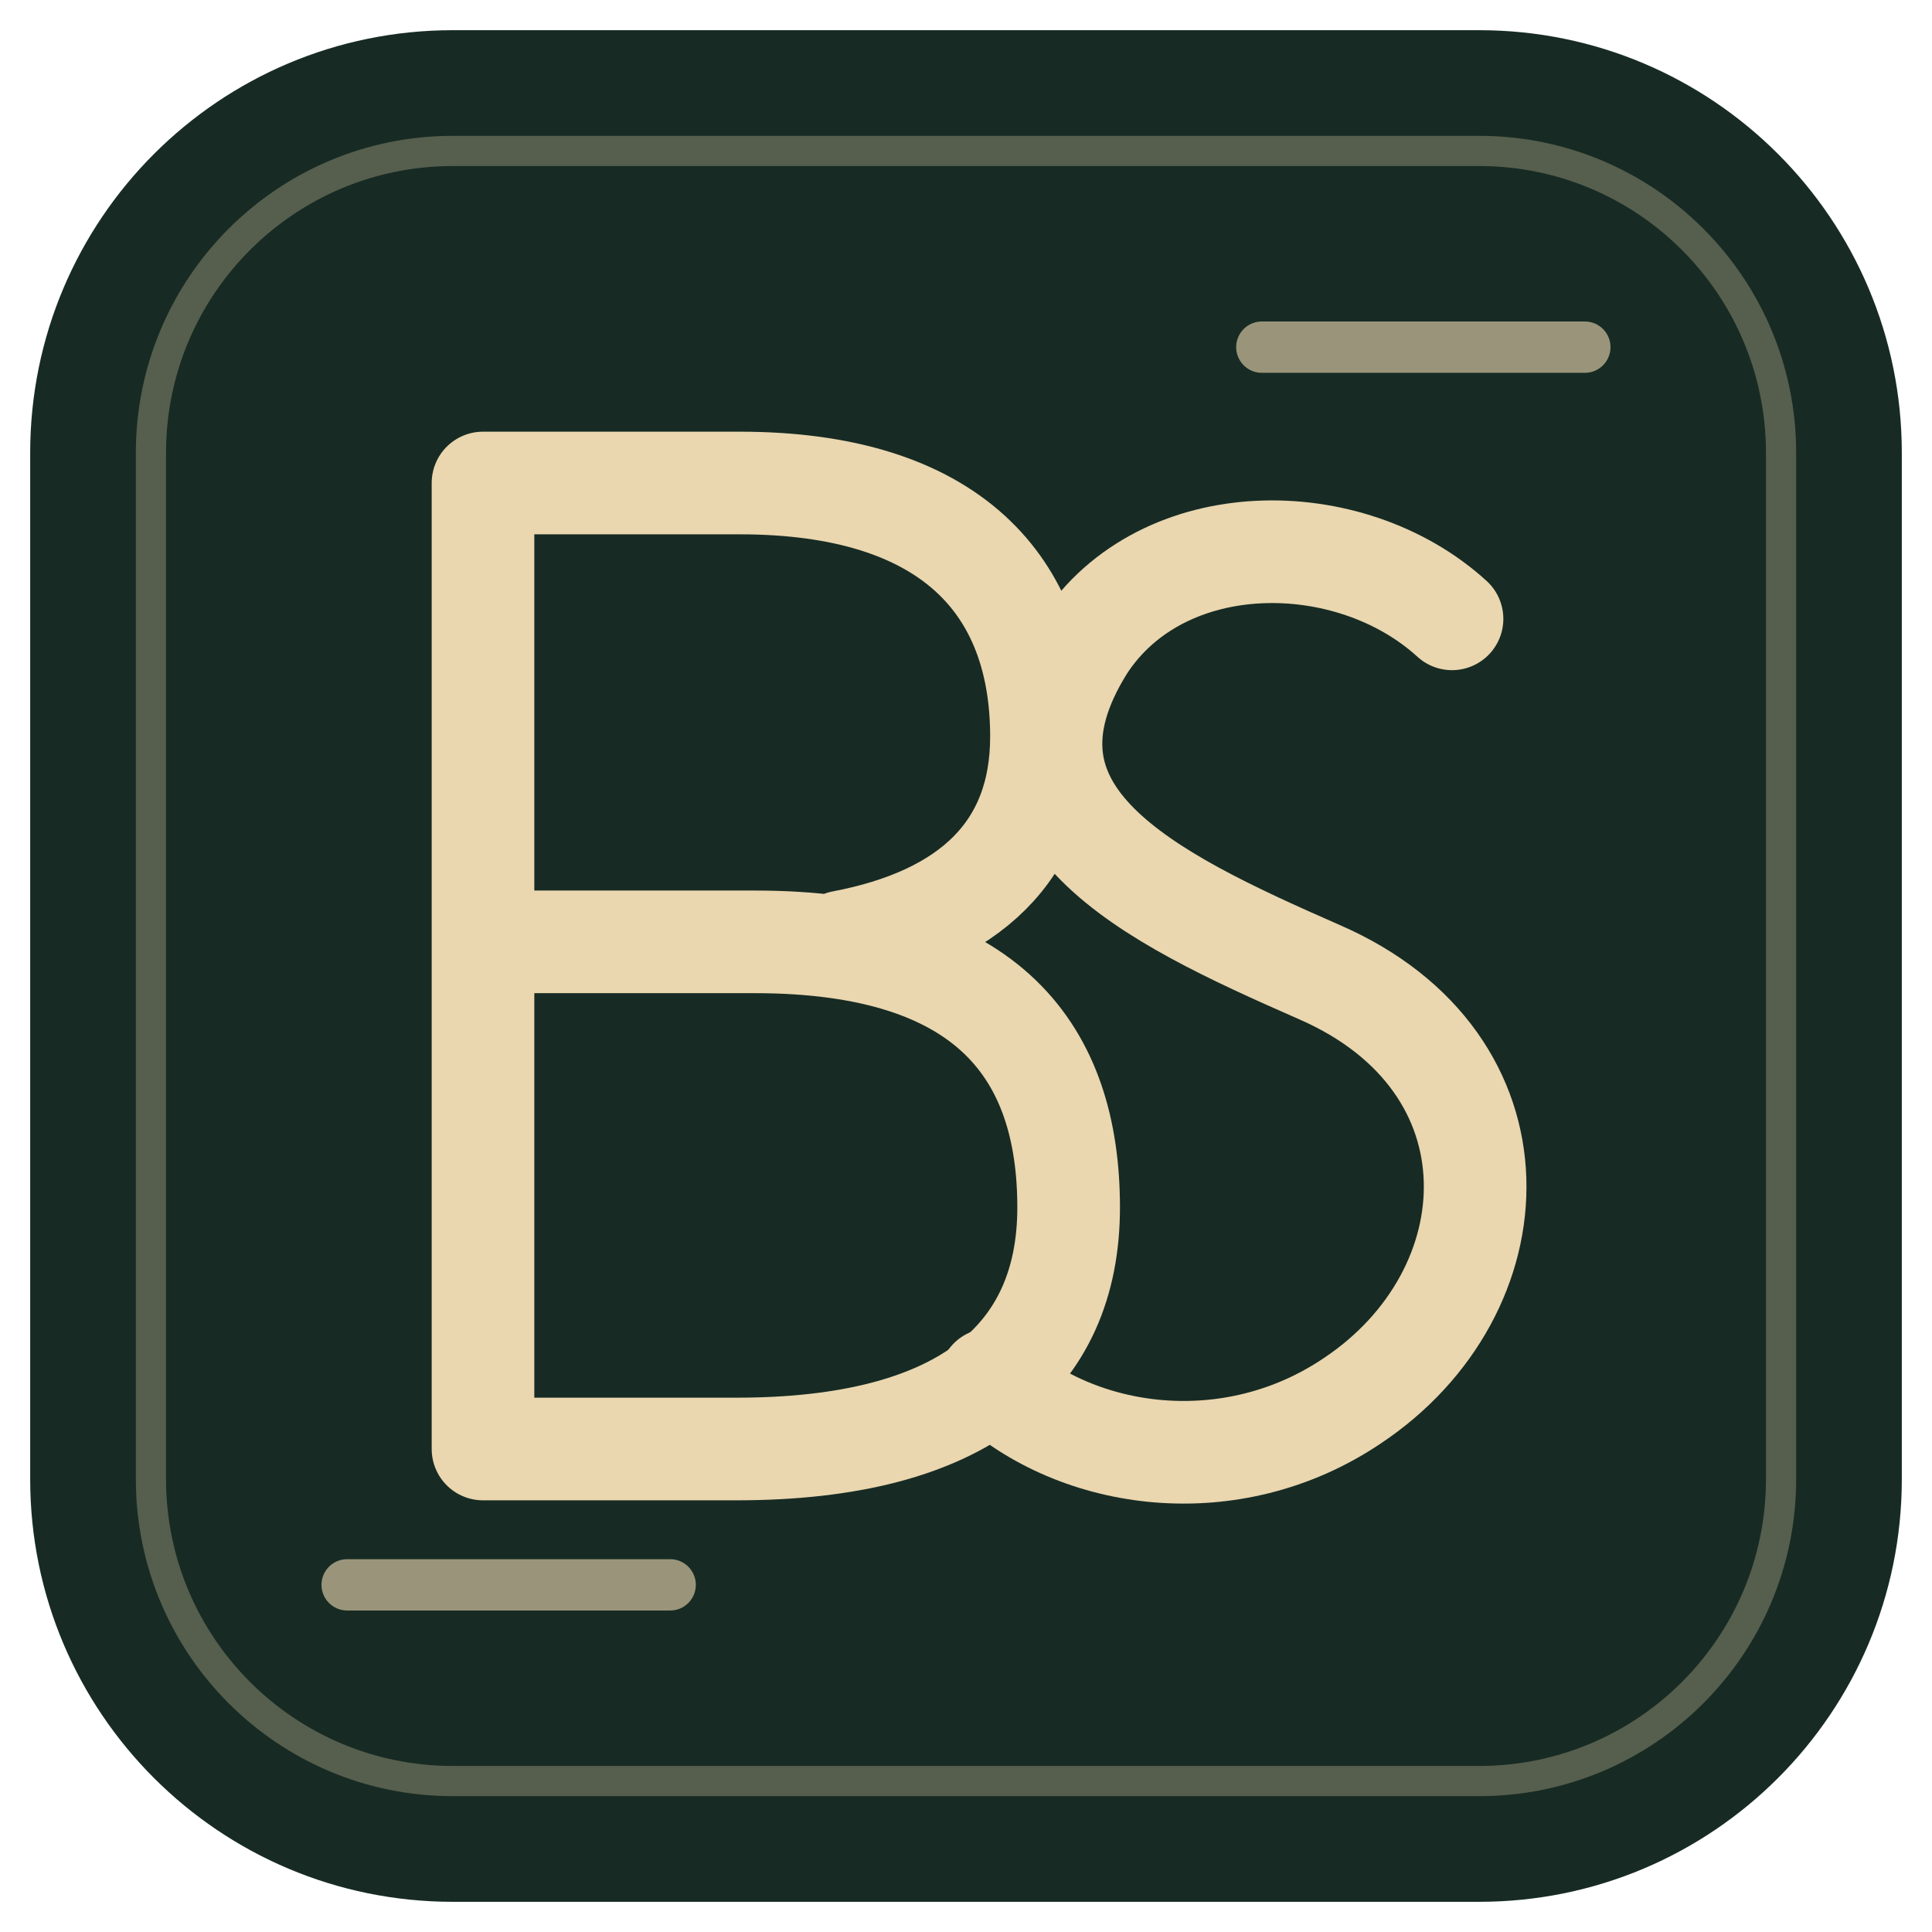
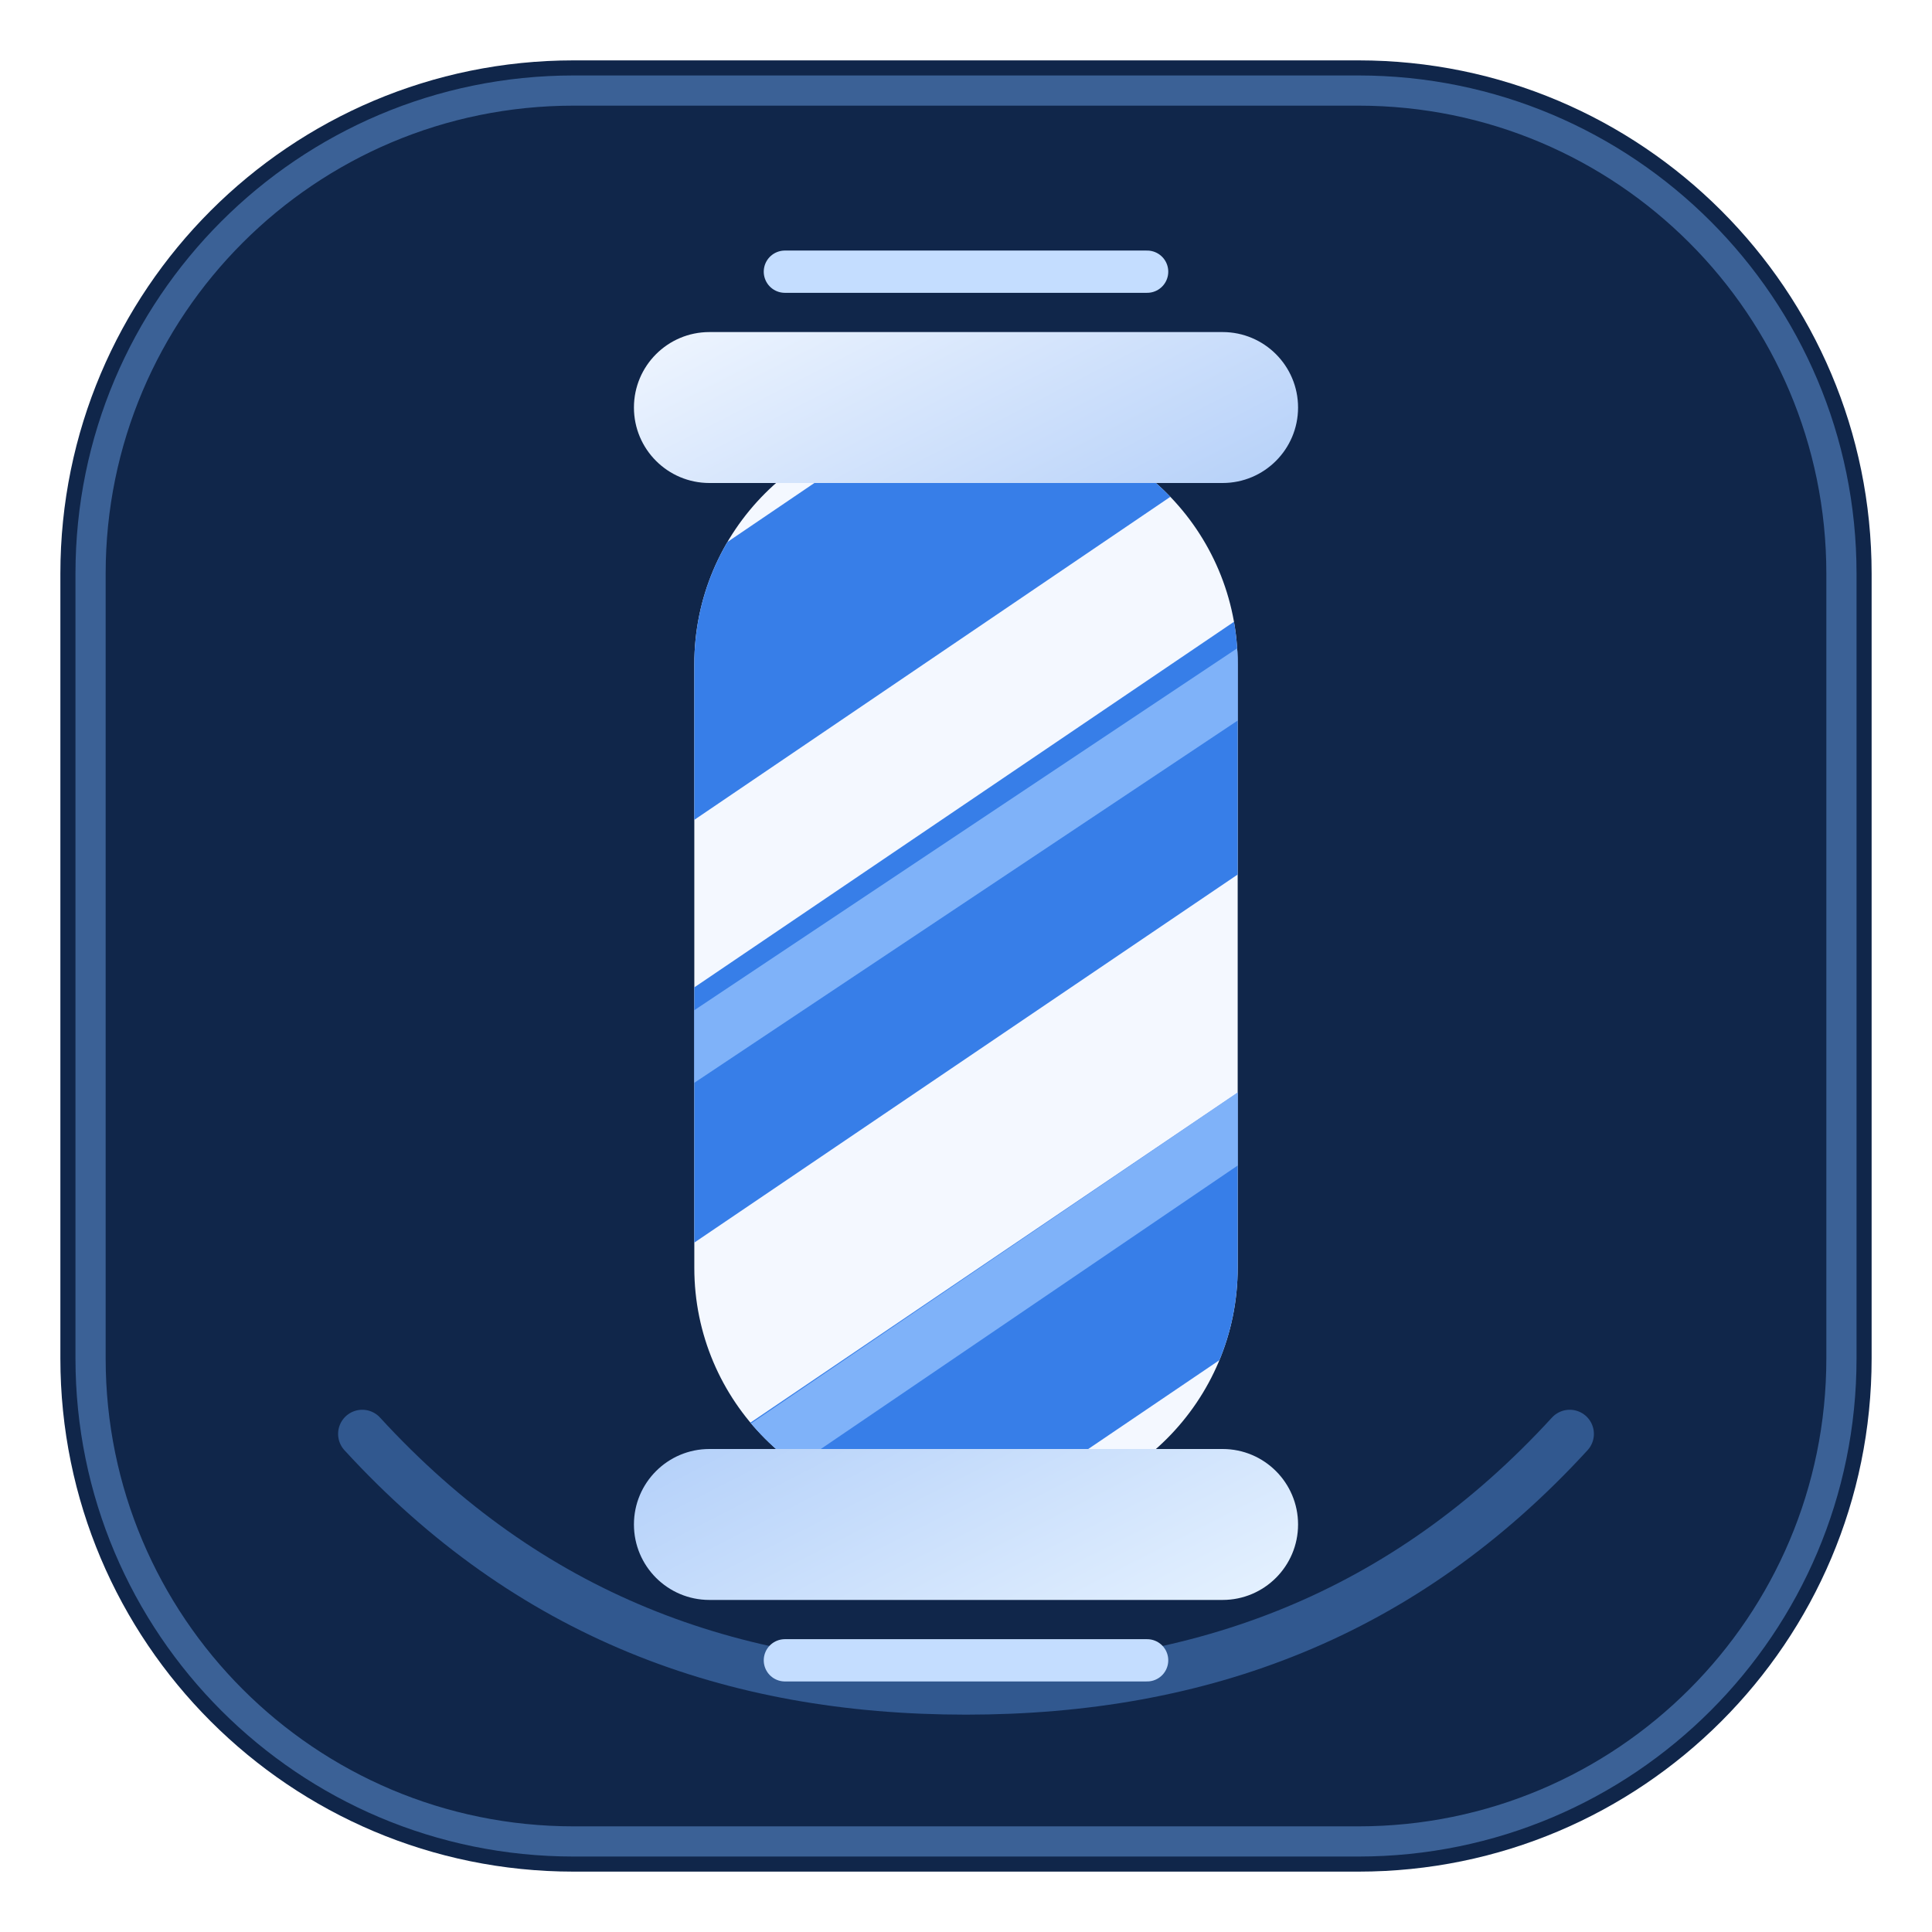
<svg xmlns="http://www.w3.org/2000/svg" viewBox="0 0 64 64" fill="none">
-   <rect x="1" y="1" width="62" height="62" rx="14" fill="#172b24" />
-   <rect x="5" y="5" width="54" height="54" rx="10" stroke="#ead6af" stroke-opacity=".3" />
-   <path d="M16 16V48M16 16H24.5C31.5 16 34.5 19.4 34.5 24.4C34.5 28.2 32.1 30.4 27.9 31.2M16 31.2H25C32.8 31.2 35.4 34.9 35.4 40C35.4 45 31.9 48 24.4 48H16" stroke="#ead6af" stroke-width="3.4" stroke-linecap="round" stroke-linejoin="round" />
-   <path d="M48.1 20.5C44.7 17.4 38.5 17.4 35.9 21.4C32.4 27 38 29.7 43.7 32.2C50.6 35.2 50.2 42.8 44.8 46.4C40.8 49.1 35.7 48.4 32.8 45.7" stroke="#ead6af" stroke-width="3.4" stroke-linecap="round" />
-   <path d="M41.8 11.5H52.5M11.5 52.5H22.2" stroke="#ead6af" stroke-width="1.7" stroke-linecap="round" stroke-opacity=".62" />
+   <defs>
+     <clipPath id="pole">
+       <rect x="23" y="14" width="18" height="36" rx="8" />
+     </clipPath>
+     <linearGradient id="metal" x1="21" y1="10" x2="43" y2="53" gradientUnits="userSpaceOnUse">
+       <stop stop-color="#F3F8FF" />
+       <stop offset=".5" stop-color="#91B9F5" />
+       <stop offset="1" stop-color="#E6F2FF" />
+     </linearGradient>
+   </defs>
+   <rect x="2" y="2" width="60" height="60" rx="17" fill="#10264A" />
+   <rect x="3" y="3" width="58" height="58" rx="16" stroke="#77B3FF" stroke-opacity=".42" />
+   <path d="M12 47.5C17.5 53.5 24.2 56 32 56s14.5-2.5 20-8.5" stroke="#68A8FF" stroke-opacity=".38" stroke-width="1.6" stroke-linecap="round" />
+   <rect x="23" y="14" width="18" height="36" rx="8" fill="#F4F8FF" />
+   <g clip-path="url(#pole)">
+     <path d="M17 27 45 8M17 41 48 20M18 56 49 35" stroke="#377EE8" stroke-width="7" />
+     <path d="M21 36 45 20M21 51 46 34" stroke="#9CC7FF" stroke-width="2" stroke-opacity=".72" />
+   </g>
+   <rect x="21" y="11" width="22" height="5" rx="2.5" fill="url(#metal)" />
+   <rect x="21" y="48" width="22" height="5" rx="2.5" fill="url(#metal)" />
+   <path d="M26 9h12M26 55h12" stroke="#C4DDFF" stroke-width="1.4" stroke-linecap="round" />
</svg>
